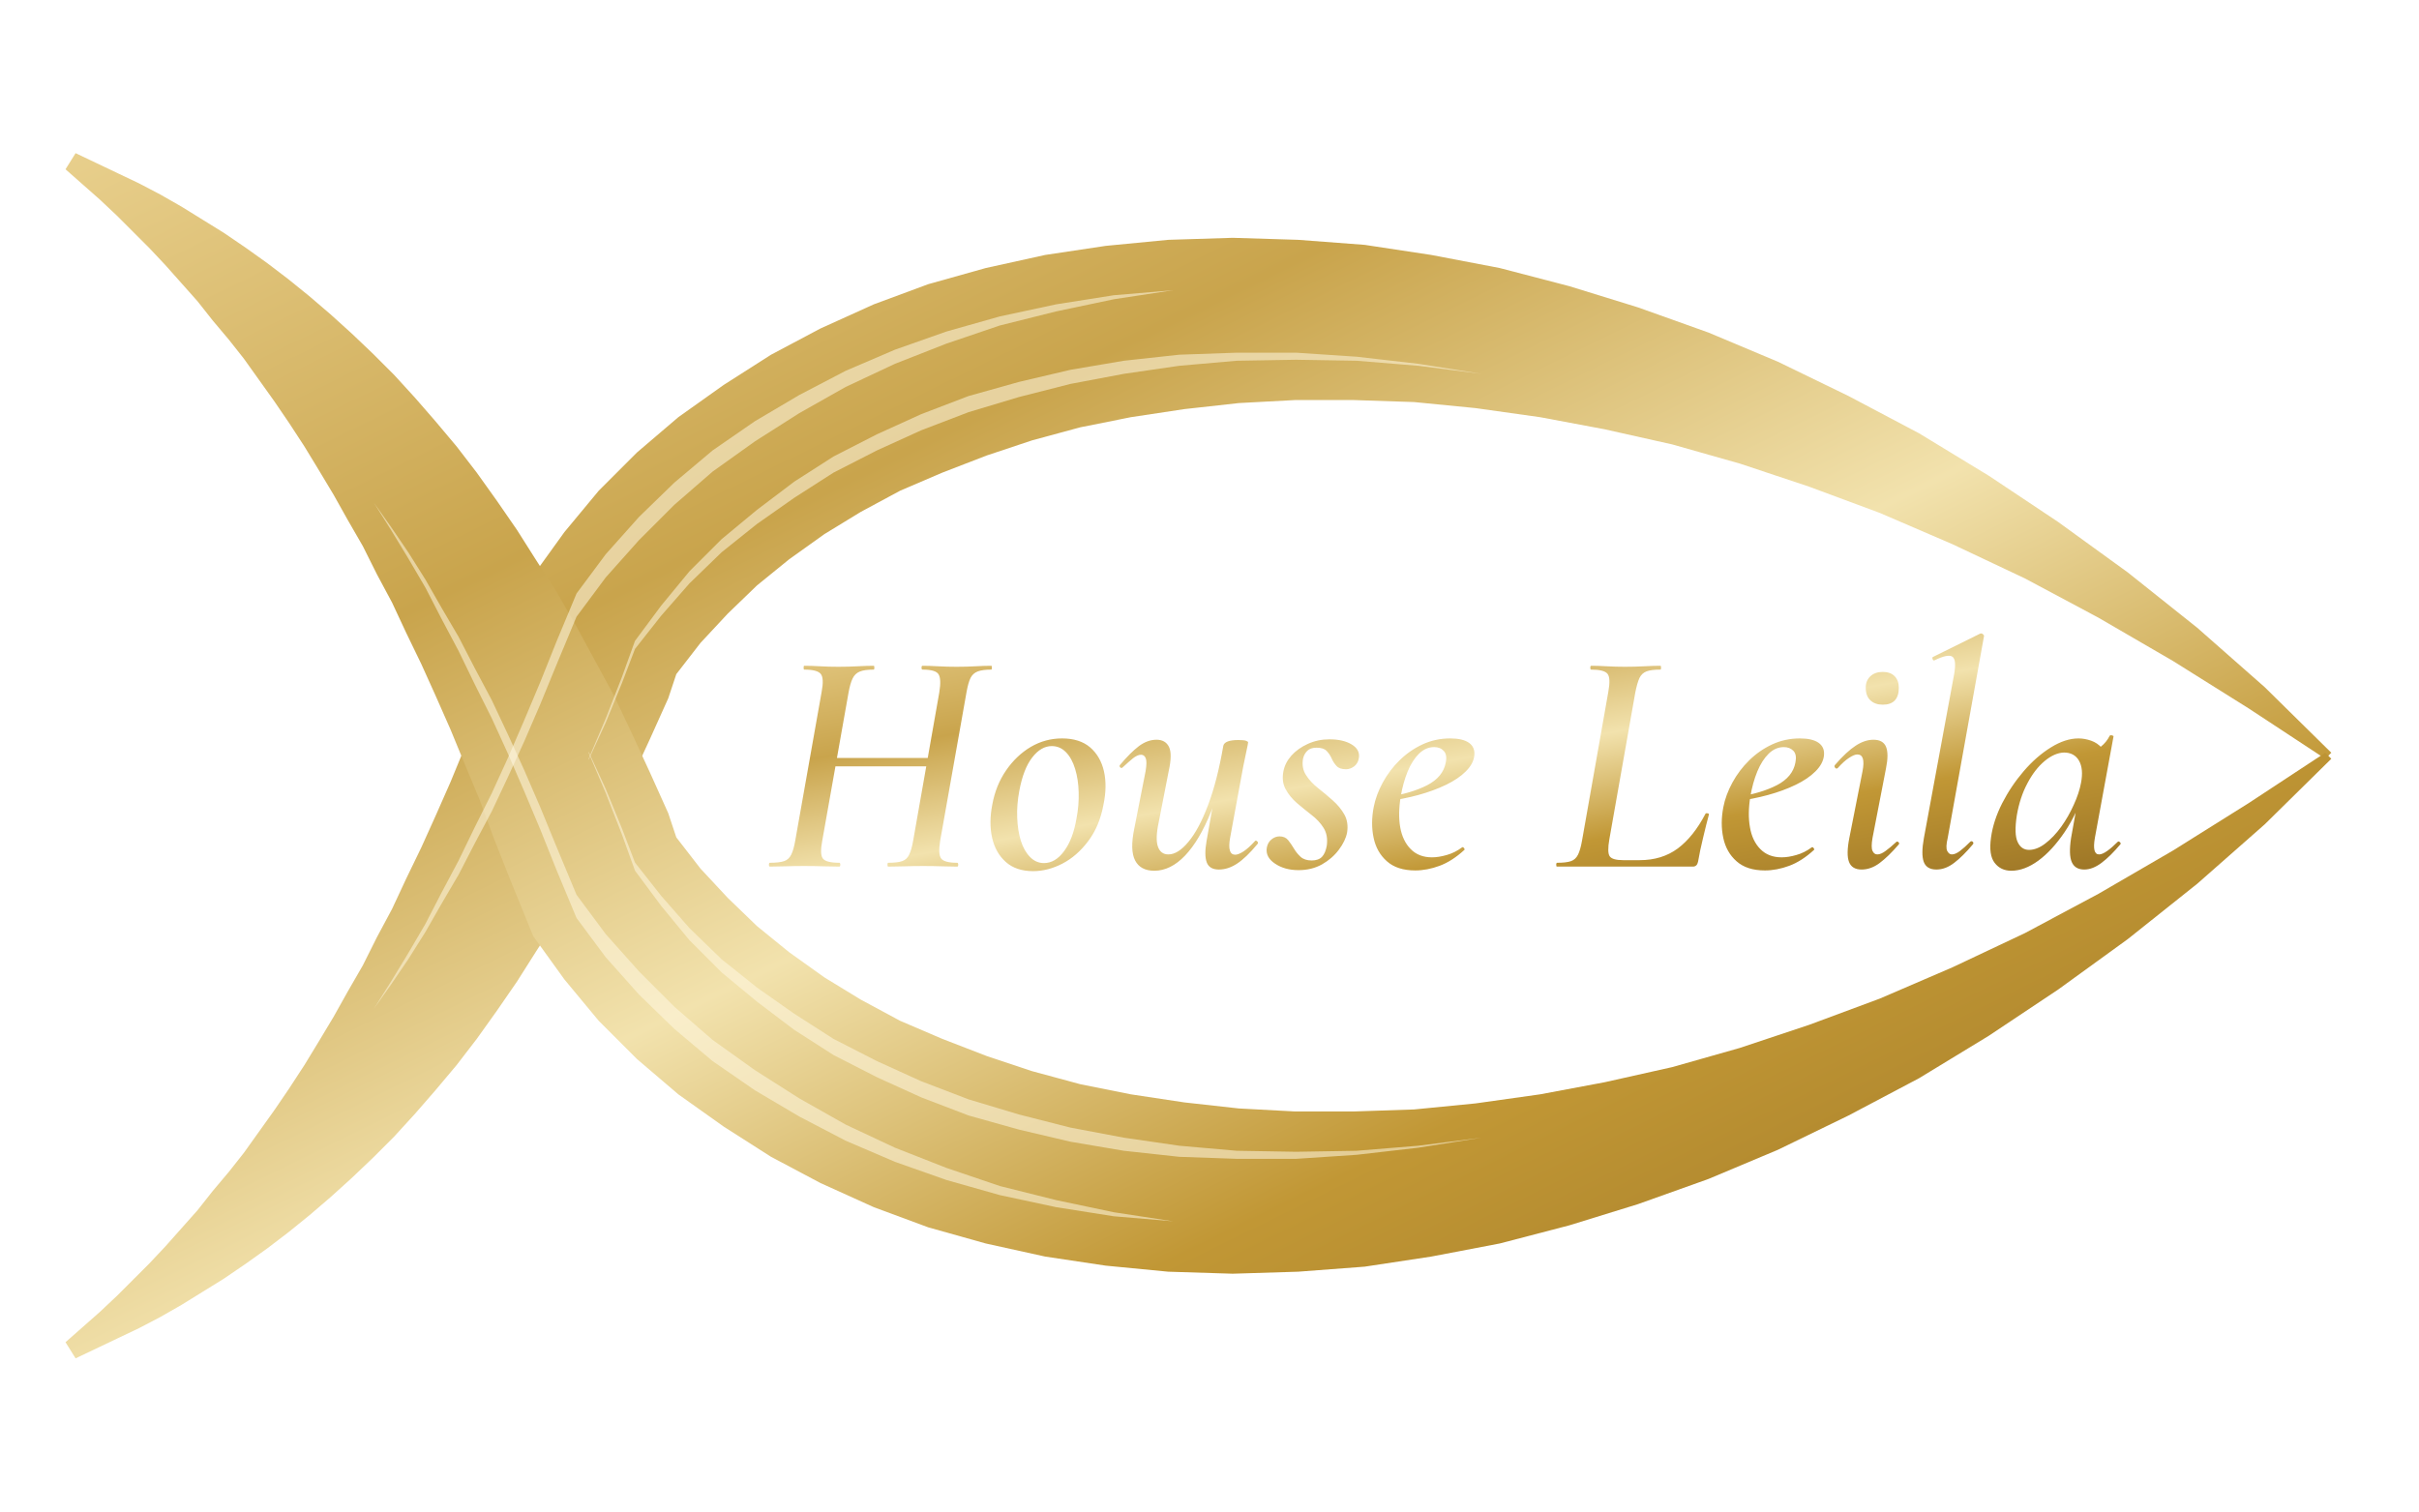
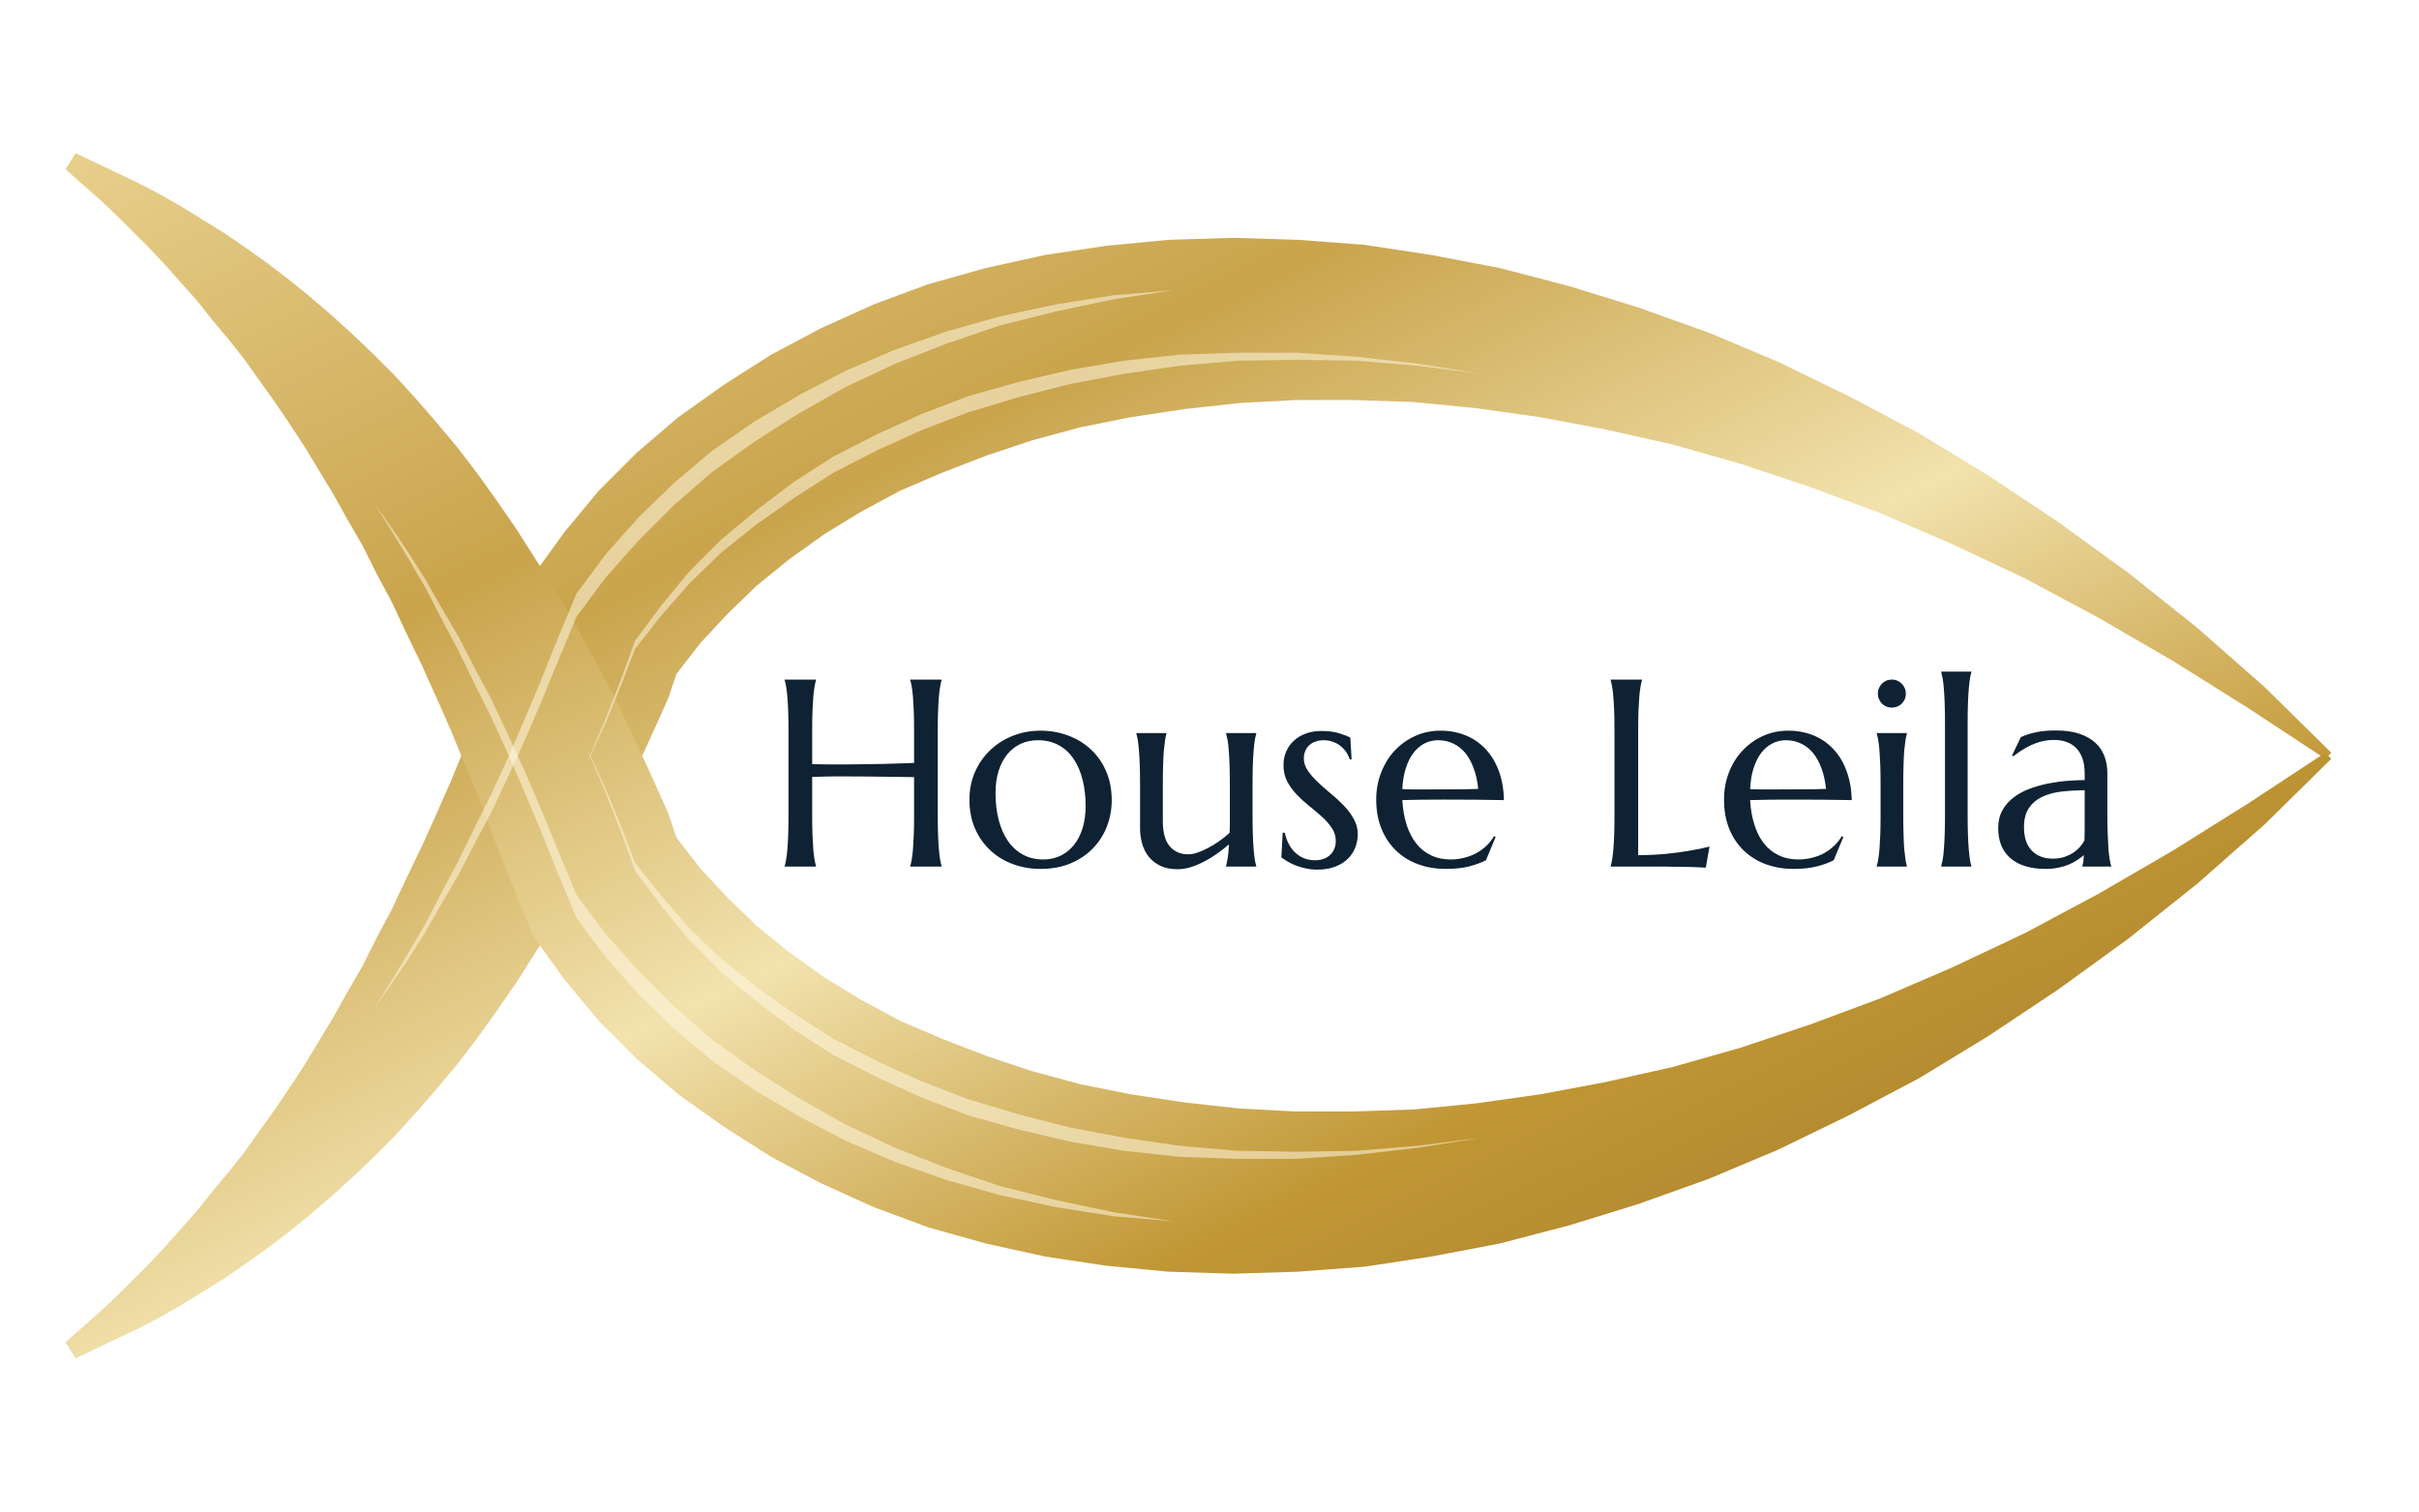
<svg xmlns="http://www.w3.org/2000/svg" viewBox="0 0 240 150" role="img" aria-label="House Leila">
  <defs>
    <linearGradient id="g" x1="0" y1="0" x2="1" y2="1">
      <stop offset="0" stop-color="#e8cf8c" />
      <stop offset=".28" stop-color="#c9a44c" />
      <stop offset=".52" stop-color="#f2e2ad" />
      <stop offset=".74" stop-color="#c19735" />
      <stop offset="1" stop-color="#9c7526" />
    </linearGradient>
  </defs>
  <g fill="url(#g)">
    <path d="M7.5,134.8 9.6,133.8 11.7,132.8 13.8,131.8 15.9,130.7 18.0,129.5 20.1,128.2 22.2,126.9 24.4,125.4 26.5,123.9 28.6,122.3 30.7,120.6 32.8,118.8 34.9,116.9 37.0,114.9 39.1,112.8 41.2,110.5 43.2,108.2 45.3,105.7 47.3,103.1 49.3,100.3 51.3,97.4 53.2,94.4 55.2,91.3 57.1,88.0 59.0,84.5 60.9,81.0 62.7,77.2 64.5,73.3 66.3,69.3 67.1,66.9 69.5,63.8 72.2,60.9 75.1,58.1 78.3,55.5 81.8,53.0 85.4,50.8 89.3,48.7 93.5,46.9 97.9,45.2 102.4,43.7 107.2,42.4 112.2,41.4 117.5,40.6 122.9,40.0 128.5,39.7 134.3,39.7 140.3,39.9 146.4,40.5 152.8,41.4 159.2,42.6 165.9,44.1 172.6,46.0 179.5,48.3 186.5,50.9 193.7,54.0 200.9,57.4 208.2,61.3 215.6,65.6 223.1,70.3 230.7,75.3 L231.3,74.7 224.7,68.2 218.0,62.3 211.1,56.8 204.2,51.8 197.3,47.2 190.4,43.0 183.4,39.3 176.4,35.9 169.5,33.0 162.5,30.5 155.7,28.4 148.8,26.6 142.0,25.3 135.4,24.3 128.8,23.8 122.3,23.6 115.9,23.8 109.7,24.4 103.7,25.3 97.8,26.6 92.1,28.2 86.7,30.2 81.4,32.6 76.5,35.2 71.8,38.2 67.3,41.4 63.2,44.9 59.4,48.7 56.0,52.8 52.9,57.1 50.5,63.0 49.0,66.8 47.6,70.6 46.1,74.2 44.7,77.6 43.2,81.0 41.8,84.1 40.3,87.2 38.9,90.2 37.4,93.0 36.0,95.8 34.5,98.4 33.1,100.9 31.6,103.4 30.2,105.7 28.7,108.0 27.2,110.2 25.7,112.3 24.2,114.4 22.7,116.3 21.1,118.2 19.6,120.1 18.0,121.9 16.4,123.7 14.8,125.4 13.2,127.0 11.6,128.6 9.9,130.2 8.2,131.7 6.5,133.2 Z" />
    <path d="M6.5,16.8 8.2,18.3 9.9,19.8 11.6,21.4 13.2,23.0 14.8,24.6 16.4,26.3 18.0,28.1 19.6,29.9 21.1,31.8 22.7,33.7 24.2,35.6 25.7,37.7 27.2,39.8 28.7,42.0 30.2,44.3 31.6,46.6 33.1,49.1 34.5,51.6 36.0,54.2 37.4,57.0 38.9,59.8 40.3,62.8 41.8,65.9 43.2,69.0 44.7,72.4 46.1,75.8 47.6,79.4 49.0,83.2 50.5,87.0 52.9,92.9 56.0,97.2 59.4,101.3 63.2,105.1 67.3,108.6 71.8,111.8 76.5,114.8 81.4,117.4 86.7,119.8 92.1,121.8 97.8,123.4 103.7,124.7 109.7,125.6 115.9,126.2 122.3,126.4 128.8,126.2 135.4,125.7 142.0,124.7 148.8,123.4 155.7,121.6 162.5,119.5 169.5,117.0 176.4,114.1 183.4,110.7 190.4,107.0 197.3,102.8 204.2,98.2 211.1,93.2 218.0,87.7 224.7,81.8 231.3,75.3 L230.7,74.7 223.1,79.7 215.6,84.4 208.2,88.7 200.9,92.6 193.7,96.0 186.5,99.1 179.5,101.7 172.6,104.0 165.9,105.9 159.2,107.4 152.8,108.6 146.4,109.5 140.3,110.1 134.3,110.3 128.5,110.3 122.9,110.0 117.5,109.4 112.2,108.6 107.2,107.6 102.4,106.3 97.9,104.8 93.5,103.1 89.3,101.3 85.4,99.2 81.8,97.0 78.3,94.5 75.1,91.9 72.2,89.1 69.5,86.2 67.1,83.1 66.3,80.7 64.5,76.7 62.7,72.8 60.9,69.0 59.0,65.5 57.1,62.0 55.2,58.7 53.2,55.6 51.3,52.6 49.3,49.7 47.3,46.9 45.3,44.3 43.2,41.8 41.2,39.5 39.1,37.2 37.0,35.1 34.9,33.1 32.8,31.2 30.7,29.4 28.6,27.7 26.5,26.1 24.4,24.6 22.2,23.1 20.1,21.8 18.0,20.5 15.9,19.3 13.8,18.2 11.7,17.2 9.6,16.2 7.5,15.2 Z" />
  </g>
  <g>
    <path d="M37.1,100.1 38.8,97.4 40.5,94.6 42.2,91.7 43.8,88.6 45.5,85.4 47.1,82.1 48.8,78.7 50.4,75.2 52.0,71.5 53.6,67.7 55.2,63.7 57.2,58.9 60.1,55.0 63.4,51.3 66.9,47.9 70.7,44.7 74.9,41.8 79.3,39.2 83.9,36.8 88.8,34.7 93.9,32.9 99.2,31.4 104.8,30.2 110.5,29.3 116.4,28.8 L116.4,28.8 110.5,29.7 104.8,30.9 99.2,32.3 93.9,34.1 88.8,36.1 83.9,38.4 79.3,41.0 74.9,43.8 70.7,46.8 66.9,50.1 63.4,53.6 60.1,57.3 57.2,61.2 55.2,66.0 53.6,69.9 52.0,73.6 50.4,77.1 48.8,80.5 47.1,83.7 45.5,86.8 43.8,89.7 42.2,92.5 40.5,95.2 38.8,97.7 37.1,100.1 Z" fill="#fff8e2" opacity=".55" />
    <path d="M58.4,75.3 60.1,71.3 61.7,67.2 63.0,63.6 65.6,60.1 68.4,56.7 71.6,53.5 75.1,50.6 78.8,47.8 82.7,45.3 87.0,43.1 91.4,41.1 96.1,39.3 101.1,37.9 106.2,36.7 111.5,35.8 117.0,35.2 122.7,35.0 128.6,35.0 134.6,35.4 140.7,36.1 147.0,37.1 L147.0,37.1 140.7,36.3 134.6,35.8 128.6,35.7 122.7,35.8 117.0,36.3 111.5,37.1 106.2,38.1 101.1,39.4 96.1,40.9 91.4,42.7 87.0,44.7 82.7,46.9 78.8,49.4 75.1,52.0 71.6,54.8 68.4,57.9 65.6,61.1 63.0,64.4 61.7,67.8 60.1,71.7 58.4,75.4 Z" fill="#fff8e2" opacity=".55" />
    <path d="M37.1,49.9 38.8,52.3 40.5,54.8 42.2,57.5 43.8,60.3 45.5,63.2 47.1,66.3 48.8,69.5 50.4,72.9 52.0,76.4 53.6,80.1 55.2,84.0 57.2,88.8 60.1,92.7 63.4,96.4 66.9,99.9 70.7,103.2 74.9,106.2 79.3,109.0 83.9,111.6 88.8,113.9 93.9,115.9 99.2,117.7 104.8,119.1 110.5,120.3 116.4,121.2 L116.4,121.2 110.5,120.7 104.8,119.8 99.2,118.6 93.9,117.1 88.8,115.3 83.9,113.2 79.3,110.8 74.9,108.2 70.7,105.3 66.9,102.1 63.4,98.7 60.1,95.0 57.2,91.1 55.2,86.3 53.6,82.3 52.0,78.5 50.4,74.8 48.8,71.3 47.1,67.9 45.5,64.6 43.8,61.4 42.2,58.3 40.5,55.4 38.8,52.6 37.1,49.9 Z" fill="#fff8e2" opacity=".55" />
    <path d="M58.4,74.6 60.1,78.3 61.7,82.2 63.0,85.6 65.6,88.9 68.4,92.1 71.6,95.2 75.1,98.0 78.8,100.6 82.7,103.1 87.0,105.3 91.4,107.3 96.1,109.1 101.1,110.6 106.2,111.9 111.5,112.9 117.0,113.7 122.7,114.2 128.6,114.3 134.6,114.2 140.7,113.7 147.0,112.9 L147.0,112.9 140.7,113.9 134.6,114.6 128.6,115.0 122.7,115.0 117.0,114.8 111.5,114.2 106.2,113.3 101.1,112.1 96.1,110.7 91.4,108.9 87.0,106.9 82.7,104.7 78.8,102.2 75.1,99.4 71.6,96.5 68.4,93.3 65.6,89.9 63.0,86.4 61.7,82.8 60.1,78.7 58.4,74.7 Z" fill="#fff8e2" opacity=".55" />
  </g>
  <g transform="translate(76.0 86)">
-     <path d="M0.38 0Q0.29 0 0.29 -0.19Q0.29 -0.38 0.38 -0.38Q1.31 -0.38 1.79 -0.54Q2.26 -0.7 2.5 -1.18Q2.74 -1.66 2.9 -2.58L5.52 -17.35Q5.77 -18.68 5.44 -19.11Q5.1 -19.55 3.79 -19.55Q3.73 -19.55 3.73 -19.74Q3.73 -19.93 3.79 -19.93Q4.53 -19.93 5.37 -19.88Q6.22 -19.83 7.17 -19.83Q8.16 -19.83 9.09 -19.88Q10.01 -19.93 10.68 -19.93Q10.75 -19.93 10.75 -19.74Q10.75 -19.55 10.68 -19.55Q9.76 -19.55 9.29 -19.35Q8.83 -19.16 8.59 -18.67Q8.35 -18.17 8.19 -17.28L5.58 -2.58Q5.32 -1.21 5.64 -0.8Q5.96 -0.38 7.27 -0.38Q7.37 -0.38 7.37 -0.19Q7.37 0 7.27 0Q6.57 0 5.68 -0.03Q4.78 -0.06 3.76 -0.06Q2.81 -0.06 1.94 -0.03Q1.08 0 0.38 0ZM5.2 -9.95 5.29 -10.78H17.5L17.41 -9.95ZM12.12 0Q12.05 0 12.05 -0.19Q12.05 -0.38 12.12 -0.38Q13.04 -0.38 13.5 -0.54Q13.97 -0.7 14.2 -1.18Q14.44 -1.66 14.6 -2.58L17.19 -17.28Q17.41 -18.62 17.12 -19.08Q16.84 -19.55 15.53 -19.55Q15.43 -19.55 15.43 -19.74Q15.43 -19.93 15.53 -19.93Q16.2 -19.93 17.07 -19.88Q17.95 -19.83 18.91 -19.83Q19.86 -19.83 20.77 -19.88Q21.68 -19.93 22.35 -19.93Q22.41 -19.93 22.41 -19.74Q22.41 -19.55 22.35 -19.55Q21.49 -19.55 21.01 -19.37Q20.53 -19.19 20.29 -18.72Q20.06 -18.24 19.9 -17.35L17.28 -2.58Q17.06 -1.21 17.38 -0.8Q17.7 -0.38 18.97 -0.38Q19.07 -0.38 19.07 -0.19Q19.07 0 18.97 0Q18.37 0 17.47 -0.03Q16.58 -0.06 15.59 -0.06Q14.64 -0.06 13.73 -0.03Q12.82 0 12.12 0ZM26.5 0.45Q24.81 0.45 23.79 -0.46Q22.77 -1.37 22.43 -2.87Q22.1 -4.37 22.45 -6.15Q22.8 -8.07 23.82 -9.55Q24.84 -11.03 26.27 -11.88Q27.71 -12.72 29.37 -12.72Q31.12 -12.72 32.16 -11.83Q33.19 -10.94 33.53 -9.45Q33.86 -7.97 33.48 -6.15Q33.1 -4.05 31.98 -2.55Q30.86 -1.05 29.41 -0.3Q27.96 0.45 26.5 0.45ZM27.58 -0.35Q28.7 -0.35 29.57 -1.53Q30.45 -2.71 30.8 -4.75Q31.06 -6.09 31.02 -7.37Q30.99 -8.64 30.67 -9.69Q30.35 -10.75 29.76 -11.35Q29.17 -11.96 28.35 -11.96Q27.29 -11.96 26.42 -10.84Q25.54 -9.72 25.13 -7.52Q24.87 -6.15 24.92 -4.86Q24.97 -3.57 25.28 -2.57Q25.6 -1.56 26.19 -0.96Q26.78 -0.35 27.58 -0.35ZM38.52 0.41Q37.15 0.41 36.62 -0.61Q36.09 -1.63 36.54 -3.79L37.66 -9.47Q37.82 -10.43 37.67 -10.76Q37.53 -11.1 37.21 -11.1Q36.86 -11.1 36.41 -10.75Q35.97 -10.39 35.39 -9.85Q35.26 -9.72 35.14 -9.85Q35.01 -9.98 35.14 -10.11Q36.16 -11.32 37 -11.96Q37.85 -12.59 38.74 -12.59Q39.63 -12.59 39.98 -11.88Q40.33 -11.16 39.95 -9.47L38.96 -4.4Q38.61 -2.77 38.88 -1.99Q39.15 -1.21 39.92 -1.21Q40.88 -1.21 41.91 -2.46Q42.95 -3.7 43.86 -6.11Q44.77 -8.51 45.37 -11.99L45.88 -11.96Q45.24 -8.19 44.13 -5.4Q43.01 -2.61 41.58 -1.1Q40.14 0.41 38.52 0.41ZM44.93 0.29Q44 0.29 43.73 -0.41Q43.46 -1.12 43.71 -2.55L45.37 -11.99Q45.5 -12.56 46.87 -12.56Q47.44 -12.56 47.64 -12.48Q47.83 -12.4 47.83 -12.34Q47.83 -12.21 47.67 -11.49Q47.51 -10.78 47.35 -9.95L46.04 -2.84Q45.75 -1.18 46.55 -1.18Q46.87 -1.18 47.38 -1.51Q47.89 -1.85 48.5 -2.52Q48.59 -2.65 48.74 -2.5Q48.88 -2.36 48.75 -2.23Q47.64 -0.89 46.74 -0.3Q45.85 0.29 44.93 0.29ZM52.83 0.35Q51.46 0.35 50.51 -0.29Q49.55 -0.92 49.68 -1.85Q49.77 -2.39 50.14 -2.69Q50.51 -3 50.95 -3Q51.49 -3 51.8 -2.63Q52.1 -2.26 52.37 -1.8Q52.64 -1.34 53.04 -0.97Q53.44 -0.61 54.14 -0.61Q54.81 -0.61 55.16 -0.97Q55.51 -1.34 55.64 -2.1Q55.77 -3.12 55.32 -3.84Q54.87 -4.56 54.12 -5.13Q53.38 -5.71 52.67 -6.31Q51.97 -6.92 51.56 -7.67Q51.14 -8.42 51.33 -9.44Q51.49 -10.3 52.13 -11.02Q52.77 -11.73 53.76 -12.18Q54.75 -12.63 55.89 -12.63Q57.26 -12.63 58.09 -12.13Q58.92 -11.64 58.83 -10.84Q58.76 -10.27 58.37 -9.96Q57.97 -9.66 57.55 -9.66Q56.91 -9.66 56.61 -9.98Q56.31 -10.3 56.12 -10.73Q55.93 -11.16 55.62 -11.48Q55.32 -11.8 54.62 -11.8Q54.01 -11.8 53.69 -11.48Q53.38 -11.16 53.28 -10.71Q53.12 -9.79 53.57 -9.09Q54.01 -8.39 54.76 -7.8Q55.51 -7.21 56.23 -6.57Q56.95 -5.93 57.38 -5.17Q57.81 -4.4 57.65 -3.38Q57.49 -2.55 56.83 -1.67Q56.18 -0.8 55.16 -0.22Q54.14 0.35 52.83 0.35ZM64.41 0.38Q62.62 0.38 61.6 -0.53Q60.58 -1.43 60.28 -2.87Q59.98 -4.3 60.29 -5.9Q60.52 -7.11 61.19 -8.34Q61.86 -9.57 62.86 -10.55Q63.87 -11.54 65.14 -12.13Q66.42 -12.72 67.88 -12.72Q69.13 -12.72 69.75 -12.28Q70.37 -11.83 70.27 -11Q70.18 -10.2 69.43 -9.45Q68.68 -8.7 67.45 -8.11Q66.22 -7.52 64.73 -7.11Q63.23 -6.7 61.63 -6.5L61.7 -6.92Q64.02 -7.27 65.6 -8.08Q67.18 -8.9 67.44 -10.33Q67.6 -11.1 67.24 -11.48Q66.89 -11.86 66.29 -11.86Q65.46 -11.86 64.79 -11.21Q64.12 -10.55 63.66 -9.44Q63.2 -8.32 62.97 -6.95Q62.69 -5.26 62.92 -3.91Q63.16 -2.55 63.96 -1.74Q64.76 -0.92 66.07 -0.92Q66.73 -0.92 67.53 -1.15Q68.33 -1.37 69.06 -1.91Q69.13 -1.98 69.24 -1.85Q69.35 -1.72 69.29 -1.66Q68.07 -0.54 66.83 -0.08Q65.59 0.38 64.41 0.38ZM78.47 0Q78.4 0 78.4 -0.19Q78.4 -0.38 78.5 -0.38Q79.39 -0.38 79.86 -0.54Q80.32 -0.7 80.56 -1.18Q80.8 -1.66 80.96 -2.58L83.57 -17.35Q83.82 -18.72 83.49 -19.13Q83.16 -19.55 81.85 -19.55Q81.78 -19.55 81.78 -19.74Q81.78 -19.93 81.88 -19.93Q82.55 -19.93 83.41 -19.88Q84.27 -19.83 85.23 -19.83Q86.22 -19.83 87.14 -19.88Q88.07 -19.93 88.74 -19.93Q88.8 -19.93 88.8 -19.74Q88.8 -19.55 88.74 -19.55Q87.81 -19.55 87.35 -19.37Q86.89 -19.19 86.66 -18.72Q86.44 -18.24 86.25 -17.31L83.67 -2.71Q83.44 -1.4 83.71 -1.02Q83.98 -0.64 85.04 -0.64H86.69Q88.89 -0.64 90.46 -1.8Q92.02 -2.97 93.2 -5.23Q93.23 -5.32 93.41 -5.29Q93.58 -5.26 93.55 -5.17Q93.29 -4.21 92.98 -2.9Q92.66 -1.59 92.47 -0.48Q92.37 0 91.96 0ZM99.1 0.38Q97.31 0.38 96.29 -0.53Q95.27 -1.43 94.97 -2.87Q94.67 -4.3 94.98 -5.9Q95.21 -7.11 95.88 -8.34Q96.55 -9.57 97.55 -10.55Q98.56 -11.54 99.83 -12.13Q101.11 -12.72 102.57 -12.72Q103.82 -12.72 104.44 -12.28Q105.06 -11.83 104.96 -11Q104.87 -10.2 104.12 -9.45Q103.37 -8.7 102.14 -8.11Q100.92 -7.52 99.42 -7.11Q97.92 -6.7 96.32 -6.5L96.39 -6.92Q98.72 -7.27 100.29 -8.08Q101.87 -8.9 102.13 -10.33Q102.29 -11.1 101.94 -11.48Q101.58 -11.86 100.98 -11.86Q100.15 -11.86 99.48 -11.21Q98.81 -10.55 98.35 -9.44Q97.89 -8.32 97.66 -6.95Q97.38 -5.26 97.62 -3.91Q97.85 -2.55 98.65 -1.74Q99.45 -0.92 100.76 -0.92Q101.43 -0.92 102.22 -1.15Q103.02 -1.37 103.75 -1.91Q103.82 -1.98 103.93 -1.85Q104.04 -1.72 103.98 -1.66Q102.76 -0.54 101.52 -0.08Q100.28 0.38 99.1 0.38ZM108.7 0.29Q107.74 0.29 107.45 -0.46Q107.16 -1.21 107.48 -2.84L108.79 -9.47Q109.11 -11.13 108.28 -11.13Q107.96 -11.13 107.45 -10.79Q106.94 -10.46 106.34 -9.79Q106.21 -9.66 106.08 -9.8Q105.95 -9.95 106.05 -10.08Q107.2 -11.41 108.11 -12Q109.01 -12.59 109.87 -12.59Q110.83 -12.59 111.12 -11.89Q111.41 -11.19 111.12 -9.76L109.78 -2.84Q109.62 -1.91 109.78 -1.56Q109.94 -1.21 110.26 -1.21Q110.61 -1.21 111.07 -1.55Q111.53 -1.88 112.11 -2.42Q112.23 -2.55 112.36 -2.42Q112.49 -2.3 112.36 -2.17Q111.34 -0.99 110.48 -0.35Q109.62 0.29 108.7 0.29ZM110.8 -16.07Q110.03 -16.07 109.57 -16.5Q109.11 -16.93 109.11 -17.76Q109.11 -18.46 109.57 -18.89Q110.03 -19.32 110.8 -19.32Q111.56 -19.32 111.98 -18.89Q112.39 -18.46 112.39 -17.76Q112.39 -16.07 110.8 -16.07ZM116.12 0.29Q115.14 0.29 114.86 -0.48Q114.59 -1.24 114.88 -2.84L117.88 -19.1Q118.13 -20.5 117.72 -20.82Q117.3 -21.14 115.93 -20.47Q115.81 -20.41 115.74 -20.6Q115.68 -20.79 115.81 -20.82L120.46 -23.12Q120.62 -23.18 120.75 -23.05Q120.88 -22.93 120.84 -22.86L117.24 -2.84Q117.02 -1.91 117.19 -1.56Q117.37 -1.21 117.65 -1.21Q118.01 -1.21 118.47 -1.56Q118.93 -1.91 119.47 -2.46Q119.6 -2.58 119.73 -2.46Q119.85 -2.33 119.73 -2.2Q118.74 -1.02 117.88 -0.37Q117.02 0.29 116.12 0.29ZM123.55 0.41Q122.5 0.41 121.9 -0.37Q121.29 -1.15 121.54 -2.9Q121.77 -4.56 122.64 -6.28Q123.52 -8 124.78 -9.47Q126.04 -10.94 127.48 -11.83Q128.91 -12.72 130.22 -12.72Q130.82 -12.72 131.46 -12.5Q132.1 -12.28 132.56 -11.75Q133.02 -11.22 133.09 -10.39L131.37 -11.38Q131.84 -11.45 132.42 -11.89Q132.99 -12.34 133.31 -12.98Q133.37 -13.07 133.55 -13.02Q133.72 -12.98 133.69 -12.91L131.84 -2.84Q131.56 -1.21 132.26 -1.21Q132.58 -1.21 133.06 -1.55Q133.53 -1.88 134.11 -2.46Q134.2 -2.55 134.33 -2.42Q134.46 -2.3 134.36 -2.2Q133.37 -1.02 132.5 -0.37Q131.62 0.29 130.79 0.29Q129.87 0.29 129.55 -0.45Q129.23 -1.18 129.48 -2.84L130.28 -7.3L130.92 -7.84Q130.09 -5.29 128.85 -3.44Q127.6 -1.59 126.23 -0.59Q124.86 0.41 123.55 0.41ZM125.31 -1.66Q126.1 -1.66 126.93 -2.3Q127.76 -2.93 128.5 -3.95Q129.23 -4.97 129.75 -6.14Q130.28 -7.3 130.47 -8.32Q130.73 -9.69 130.27 -10.51Q129.8 -11.32 128.78 -11.32Q127.83 -11.29 126.85 -10.47Q125.88 -9.66 125.15 -8.27Q124.41 -6.89 124.1 -5.1Q123.81 -3.22 124.18 -2.44Q124.54 -1.66 125.31 -1.66Z" fill="url(#g)" />
+     <path d="M14.69 -8.88Q14.17 -8.89 13.4 -8.9Q12.62 -8.9 11.71 -8.92Q10.79 -8.93 9.8 -8.94Q8.81 -8.94 7.87 -8.95Q6.92 -8.96 6.07 -8.94Q5.22 -8.93 4.58 -8.9V-5.06Q4.58 -3.96 4.61 -3.14Q4.65 -2.32 4.69 -1.72Q4.74 -1.13 4.81 -0.72Q4.88 -0.32 4.96 -0.05V0H1.85V-0.05Q1.93 -0.32 2 -0.72Q2.07 -1.13 2.12 -1.72Q2.17 -2.32 2.2 -3.14Q2.23 -3.96 2.23 -5.06V-13.49Q2.23 -14.59 2.2 -15.41Q2.17 -16.23 2.12 -16.83Q2.07 -17.43 2 -17.83Q1.93 -18.24 1.85 -18.51V-18.56H4.96V-18.51Q4.88 -18.24 4.81 -17.83Q4.74 -17.43 4.69 -16.83Q4.65 -16.23 4.61 -15.41Q4.58 -14.59 4.58 -13.49V-10.17Q5.25 -10.15 6.11 -10.14Q6.96 -10.13 7.89 -10.14Q8.83 -10.15 9.79 -10.16Q10.75 -10.17 11.65 -10.19Q12.55 -10.21 13.34 -10.24Q14.12 -10.26 14.69 -10.29V-13.49Q14.69 -14.59 14.66 -15.41Q14.62 -16.23 14.58 -16.83Q14.53 -17.43 14.46 -17.83Q14.39 -18.24 14.31 -18.51V-18.56H17.42V-18.51Q17.34 -18.24 17.27 -17.83Q17.2 -17.43 17.15 -16.83Q17.1 -16.23 17.07 -15.41Q17.04 -14.59 17.04 -13.49V-5.06Q17.04 -3.96 17.07 -3.14Q17.1 -2.32 17.15 -1.72Q17.2 -1.13 17.27 -0.72Q17.34 -0.32 17.42 -0.05V0H14.31V-0.05Q14.39 -0.32 14.46 -0.72Q14.53 -1.13 14.58 -1.72Q14.62 -2.32 14.66 -3.14Q14.69 -3.96 14.69 -5.06ZM20.18 -6.65Q20.18 -8.11 20.72 -9.36Q21.26 -10.61 22.22 -11.53Q23.17 -12.45 24.46 -12.97Q25.75 -13.49 27.24 -13.49Q28.71 -13.49 29.99 -13Q31.28 -12.52 32.24 -11.62Q33.2 -10.73 33.75 -9.45Q34.3 -8.17 34.3 -6.57Q34.3 -5.24 33.83 -4.01Q33.36 -2.78 32.46 -1.84Q31.55 -0.89 30.24 -0.33Q28.93 0.23 27.22 0.23Q25.77 0.23 24.49 -0.25Q23.21 -0.72 22.25 -1.62Q21.29 -2.51 20.73 -3.79Q20.18 -5.06 20.18 -6.65ZM27.52 -0.71Q28.43 -0.71 29.2 -1.07Q29.97 -1.44 30.53 -2.12Q31.09 -2.81 31.4 -3.79Q31.71 -4.78 31.71 -6.02Q31.71 -7.42 31.41 -8.61Q31.11 -9.81 30.52 -10.68Q29.94 -11.56 29.04 -12.05Q28.15 -12.54 26.96 -12.54Q26.04 -12.54 25.28 -12.19Q24.51 -11.83 23.95 -11.16Q23.39 -10.48 23.08 -9.51Q22.77 -8.53 22.77 -7.29Q22.77 -5.89 23.07 -4.69Q23.37 -3.48 23.97 -2.59Q24.56 -1.71 25.45 -1.21Q26.34 -0.71 27.52 -0.71ZM39.37 -4.53Q39.37 -2.82 40.05 -2.02Q40.73 -1.22 41.88 -1.22Q42.3 -1.22 42.81 -1.39Q43.33 -1.57 43.88 -1.86Q44.43 -2.15 44.98 -2.54Q45.53 -2.92 46 -3.36Q46.02 -3.74 46.02 -4.16Q46.02 -4.58 46.02 -5.06V-8.19Q46.02 -9.29 45.99 -10.11Q45.96 -10.94 45.91 -11.53Q45.87 -12.13 45.8 -12.53Q45.72 -12.93 45.65 -13.2V-13.25H48.64V-13.2Q48.56 -12.93 48.49 -12.53Q48.43 -12.13 48.38 -11.53Q48.33 -10.94 48.3 -10.11Q48.27 -9.29 48.27 -8.19V-5.06Q48.27 -3.96 48.3 -3.14Q48.33 -2.32 48.38 -1.72Q48.43 -1.13 48.49 -0.72Q48.56 -0.32 48.64 -0.05V0H45.65V-0.05Q45.72 -0.38 45.81 -0.88Q45.89 -1.38 45.93 -2.2Q45.4 -1.75 44.79 -1.31Q44.17 -0.87 43.51 -0.52Q42.84 -0.17 42.16 0.05Q41.48 0.26 40.82 0.26Q39.81 0.26 39.1 -0.09Q38.4 -0.44 37.95 -1.01Q37.51 -1.58 37.31 -2.3Q37.11 -3.03 37.11 -3.79V-8.19Q37.11 -9.29 37.08 -10.11Q37.05 -10.94 37 -11.53Q36.95 -12.13 36.89 -12.53Q36.82 -12.93 36.74 -13.2V-13.25H39.73V-13.2Q39.65 -12.93 39.59 -12.53Q39.53 -12.13 39.47 -11.53Q39.42 -10.94 39.4 -10.11Q39.37 -9.29 39.37 -8.19ZM58.1 -10.65 57.92 -10.63Q57.83 -10.92 57.63 -11.26Q57.42 -11.6 57.11 -11.88Q56.79 -12.17 56.34 -12.35Q55.9 -12.54 55.31 -12.54Q54.91 -12.54 54.56 -12.42Q54.2 -12.31 53.94 -12.08Q53.67 -11.86 53.52 -11.52Q53.36 -11.18 53.36 -10.73Q53.36 -10.09 53.76 -9.52Q54.15 -8.94 54.75 -8.38Q55.34 -7.82 56.03 -7.25Q56.73 -6.68 57.32 -6.06Q57.92 -5.44 58.31 -4.73Q58.71 -4.03 58.71 -3.21Q58.71 -2.55 58.47 -1.92Q58.24 -1.29 57.75 -0.8Q57.27 -0.31 56.51 -0.01Q55.75 0.3 54.71 0.3Q54.09 0.3 53.55 0.18Q53.01 0.06 52.56 -0.11Q52.12 -0.28 51.76 -0.5Q51.41 -0.71 51.13 -0.91L51.26 -3.36H51.47Q51.6 -2.76 51.86 -2.25Q52.12 -1.75 52.5 -1.39Q52.88 -1.04 53.37 -0.83Q53.87 -0.63 54.45 -0.63Q55.41 -0.63 55.97 -1.16Q56.53 -1.7 56.53 -2.55Q56.53 -3.24 56.15 -3.81Q55.77 -4.39 55.19 -4.92Q54.6 -5.45 53.94 -5.98Q53.27 -6.51 52.69 -7.11Q52.11 -7.71 51.72 -8.43Q51.34 -9.15 51.34 -10.07Q51.34 -10.82 51.62 -11.45Q51.9 -12.08 52.4 -12.52Q52.89 -12.97 53.58 -13.21Q54.27 -13.46 55.08 -13.46Q56.16 -13.46 56.87 -13.23Q57.59 -13.01 57.97 -12.8ZM67.43 0.23Q65.99 0.23 64.74 -0.22Q63.48 -0.67 62.55 -1.55Q61.62 -2.42 61.08 -3.71Q60.54 -5 60.54 -6.65Q60.54 -8.11 61.04 -9.36Q61.53 -10.61 62.39 -11.53Q63.26 -12.45 64.42 -12.97Q65.58 -13.49 66.92 -13.49Q68.26 -13.49 69.4 -13.03Q70.53 -12.57 71.37 -11.69Q72.2 -10.82 72.69 -9.53Q73.18 -8.24 73.21 -6.6Q71.75 -6.63 70.29 -6.64Q68.83 -6.65 67.25 -6.65Q66.12 -6.65 65.05 -6.64Q63.99 -6.63 63.13 -6.6Q63.21 -5.25 63.55 -4.17Q63.9 -3.08 64.5 -2.31Q65.1 -1.54 65.96 -1.13Q66.82 -0.71 67.91 -0.71Q68.66 -0.71 69.32 -0.89Q69.99 -1.06 70.53 -1.37Q71.08 -1.68 71.51 -2.1Q71.93 -2.52 72.23 -3.02L72.39 -2.94L71.43 -0.63Q70.73 -0.27 69.76 -0.02Q68.79 0.23 67.43 0.23ZM65.71 -7.66Q67 -7.66 68.3 -7.67Q69.6 -7.67 70.66 -7.71Q70.55 -8.84 70.22 -9.73Q69.9 -10.63 69.4 -11.25Q68.89 -11.87 68.21 -12.2Q67.52 -12.54 66.69 -12.54Q65.94 -12.54 65.31 -12.21Q64.69 -11.88 64.22 -11.26Q63.75 -10.64 63.47 -9.74Q63.18 -8.84 63.13 -7.69Q63.71 -7.66 64.36 -7.66Q65.01 -7.66 65.71 -7.66ZM86.53 -1.14Q88.06 -1.14 89.34 -1.27Q90.62 -1.4 91.58 -1.57Q92.69 -1.75 93.61 -1.99L93.24 0.1Q93.08 0.09 92.77 0.08Q92.46 0.06 92.08 0.05Q91.7 0.04 91.27 0.03Q90.85 0.03 90.48 0.02Q90.1 0.01 89.81 0.01Q89.52 0 89.39 0H83.8V-0.05Q83.88 -0.32 83.95 -0.72Q84.02 -1.13 84.07 -1.72Q84.12 -2.32 84.15 -3.14Q84.18 -3.96 84.18 -5.06V-13.49Q84.18 -14.59 84.15 -15.41Q84.12 -16.23 84.07 -16.83Q84.02 -17.43 83.95 -17.83Q83.88 -18.24 83.8 -18.51V-18.56H86.91V-18.51Q86.83 -18.24 86.76 -17.83Q86.69 -17.43 86.64 -16.83Q86.6 -16.23 86.56 -15.41Q86.53 -14.59 86.53 -13.49ZM101.93 0.23Q100.5 0.23 99.24 -0.22Q97.99 -0.67 97.05 -1.55Q96.12 -2.42 95.58 -3.71Q95.05 -5 95.05 -6.65Q95.05 -8.11 95.54 -9.36Q96.03 -10.61 96.9 -11.53Q97.77 -12.45 98.92 -12.97Q100.08 -13.49 101.43 -13.49Q102.76 -13.49 103.9 -13.03Q105.04 -12.57 105.87 -11.69Q106.71 -10.82 107.19 -9.53Q107.68 -8.24 107.72 -6.6Q106.26 -6.63 104.79 -6.64Q103.33 -6.65 101.75 -6.65Q100.63 -6.65 99.56 -6.64Q98.49 -6.63 97.64 -6.6Q97.71 -5.25 98.06 -4.17Q98.4 -3.08 99 -2.31Q99.6 -1.54 100.46 -1.13Q101.32 -0.71 102.41 -0.71Q103.16 -0.71 103.83 -0.89Q104.5 -1.06 105.04 -1.37Q105.58 -1.68 106.01 -2.1Q106.44 -2.52 106.73 -3.02L106.89 -2.94L105.93 -0.63Q105.23 -0.27 104.26 -0.02Q103.29 0.23 101.93 0.23ZM100.21 -7.66Q101.51 -7.66 102.81 -7.67Q104.11 -7.67 105.17 -7.71Q105.05 -8.84 104.73 -9.73Q104.4 -10.63 103.9 -11.25Q103.4 -11.87 102.71 -12.2Q102.02 -12.54 101.19 -12.54Q100.44 -12.54 99.82 -12.21Q99.19 -11.88 98.72 -11.26Q98.26 -10.64 97.97 -9.74Q97.69 -8.84 97.64 -7.69Q98.22 -7.66 98.87 -7.66Q99.51 -7.66 100.21 -7.66ZM110.58 -8.19Q110.58 -9.29 110.55 -10.11Q110.51 -10.94 110.47 -11.53Q110.42 -12.13 110.35 -12.53Q110.28 -12.93 110.2 -13.2V-13.25H113.19V-13.2Q113.11 -12.93 113.05 -12.53Q112.99 -12.13 112.93 -11.53Q112.88 -10.94 112.86 -10.11Q112.83 -9.29 112.83 -8.19V-5.06Q112.83 -3.96 112.86 -3.14Q112.88 -2.32 112.93 -1.72Q112.99 -1.13 113.05 -0.72Q113.11 -0.32 113.19 -0.05V0H110.2V-0.05Q110.28 -0.32 110.35 -0.72Q110.42 -1.13 110.47 -1.72Q110.51 -2.32 110.55 -3.14Q110.58 -3.96 110.58 -5.06ZM110.31 -17.17Q110.31 -17.46 110.42 -17.71Q110.53 -17.96 110.71 -18.15Q110.89 -18.34 111.14 -18.45Q111.39 -18.56 111.69 -18.56Q111.99 -18.56 112.24 -18.45Q112.49 -18.34 112.68 -18.15Q112.87 -17.96 112.98 -17.71Q113.09 -17.46 113.09 -17.17Q113.09 -16.58 112.69 -16.18Q112.29 -15.78 111.69 -15.78Q111.39 -15.78 111.14 -15.89Q110.89 -16 110.71 -16.18Q110.53 -16.37 110.42 -16.62Q110.31 -16.88 110.31 -17.17ZM116.97 -14.29Q116.97 -15.39 116.94 -16.21Q116.91 -17.03 116.86 -17.63Q116.82 -18.22 116.75 -18.62Q116.67 -19.03 116.6 -19.3V-19.35H119.59V-19.3Q119.51 -19.03 119.44 -18.62Q119.38 -18.22 119.33 -17.63Q119.28 -17.03 119.25 -16.21Q119.22 -15.39 119.22 -14.29V-5.06Q119.22 -3.96 119.25 -3.14Q119.28 -2.32 119.33 -1.72Q119.38 -1.13 119.44 -0.72Q119.51 -0.32 119.59 -0.05V0H116.6V-0.05Q116.67 -0.32 116.75 -0.72Q116.82 -1.13 116.86 -1.72Q116.91 -2.32 116.94 -3.14Q116.97 -3.96 116.97 -5.06ZM122.25 -3.82Q122.25 -4.84 122.67 -5.59Q123.09 -6.34 123.79 -6.87Q124.49 -7.4 125.38 -7.73Q126.28 -8.06 127.23 -8.25Q128.19 -8.44 129.12 -8.51Q130.06 -8.58 130.83 -8.59V-9.25Q130.83 -10.11 130.61 -10.73Q130.39 -11.35 129.99 -11.76Q129.59 -12.17 129.03 -12.37Q128.46 -12.57 127.79 -12.57Q127.33 -12.57 126.87 -12.49Q126.42 -12.41 125.93 -12.23Q125.45 -12.05 124.91 -11.74Q124.37 -11.43 123.75 -10.95L123.62 -11.03L124.5 -12.85Q124.93 -13.05 125.35 -13.17Q125.76 -13.29 126.19 -13.37Q126.61 -13.45 127.06 -13.48Q127.51 -13.51 128 -13.51Q129.36 -13.51 130.32 -13.18Q131.29 -12.85 131.9 -12.28Q132.52 -11.7 132.8 -10.93Q133.08 -10.16 133.08 -9.28V-5.06Q133.08 -3.96 133.12 -3.14Q133.15 -2.32 133.19 -1.72Q133.24 -1.13 133.31 -0.72Q133.38 -0.32 133.46 -0.05V0H130.6V-0.05Q130.66 -0.26 130.7 -0.52Q130.73 -0.78 130.75 -1.14Q130.48 -0.91 130.11 -0.66Q129.75 -0.41 129.27 -0.21Q128.8 -0.01 128.22 0.11Q127.65 0.23 126.96 0.23Q124.71 0.23 123.48 -0.82Q122.25 -1.88 122.25 -3.82ZM130.83 -7.58Q129.65 -7.57 128.57 -7.45Q127.48 -7.33 126.65 -6.94Q125.81 -6.55 125.31 -5.83Q124.81 -5.11 124.81 -3.92Q124.81 -2.39 125.58 -1.59Q126.34 -0.79 127.69 -0.79Q128.31 -0.79 128.82 -0.96Q129.33 -1.14 129.73 -1.4Q130.12 -1.67 130.39 -1.99Q130.66 -2.3 130.81 -2.6Q130.83 -3.09 130.83 -3.69Q130.83 -4.3 130.83 -5.06Z" fill="#0f2233" />
  </g>
</svg>
